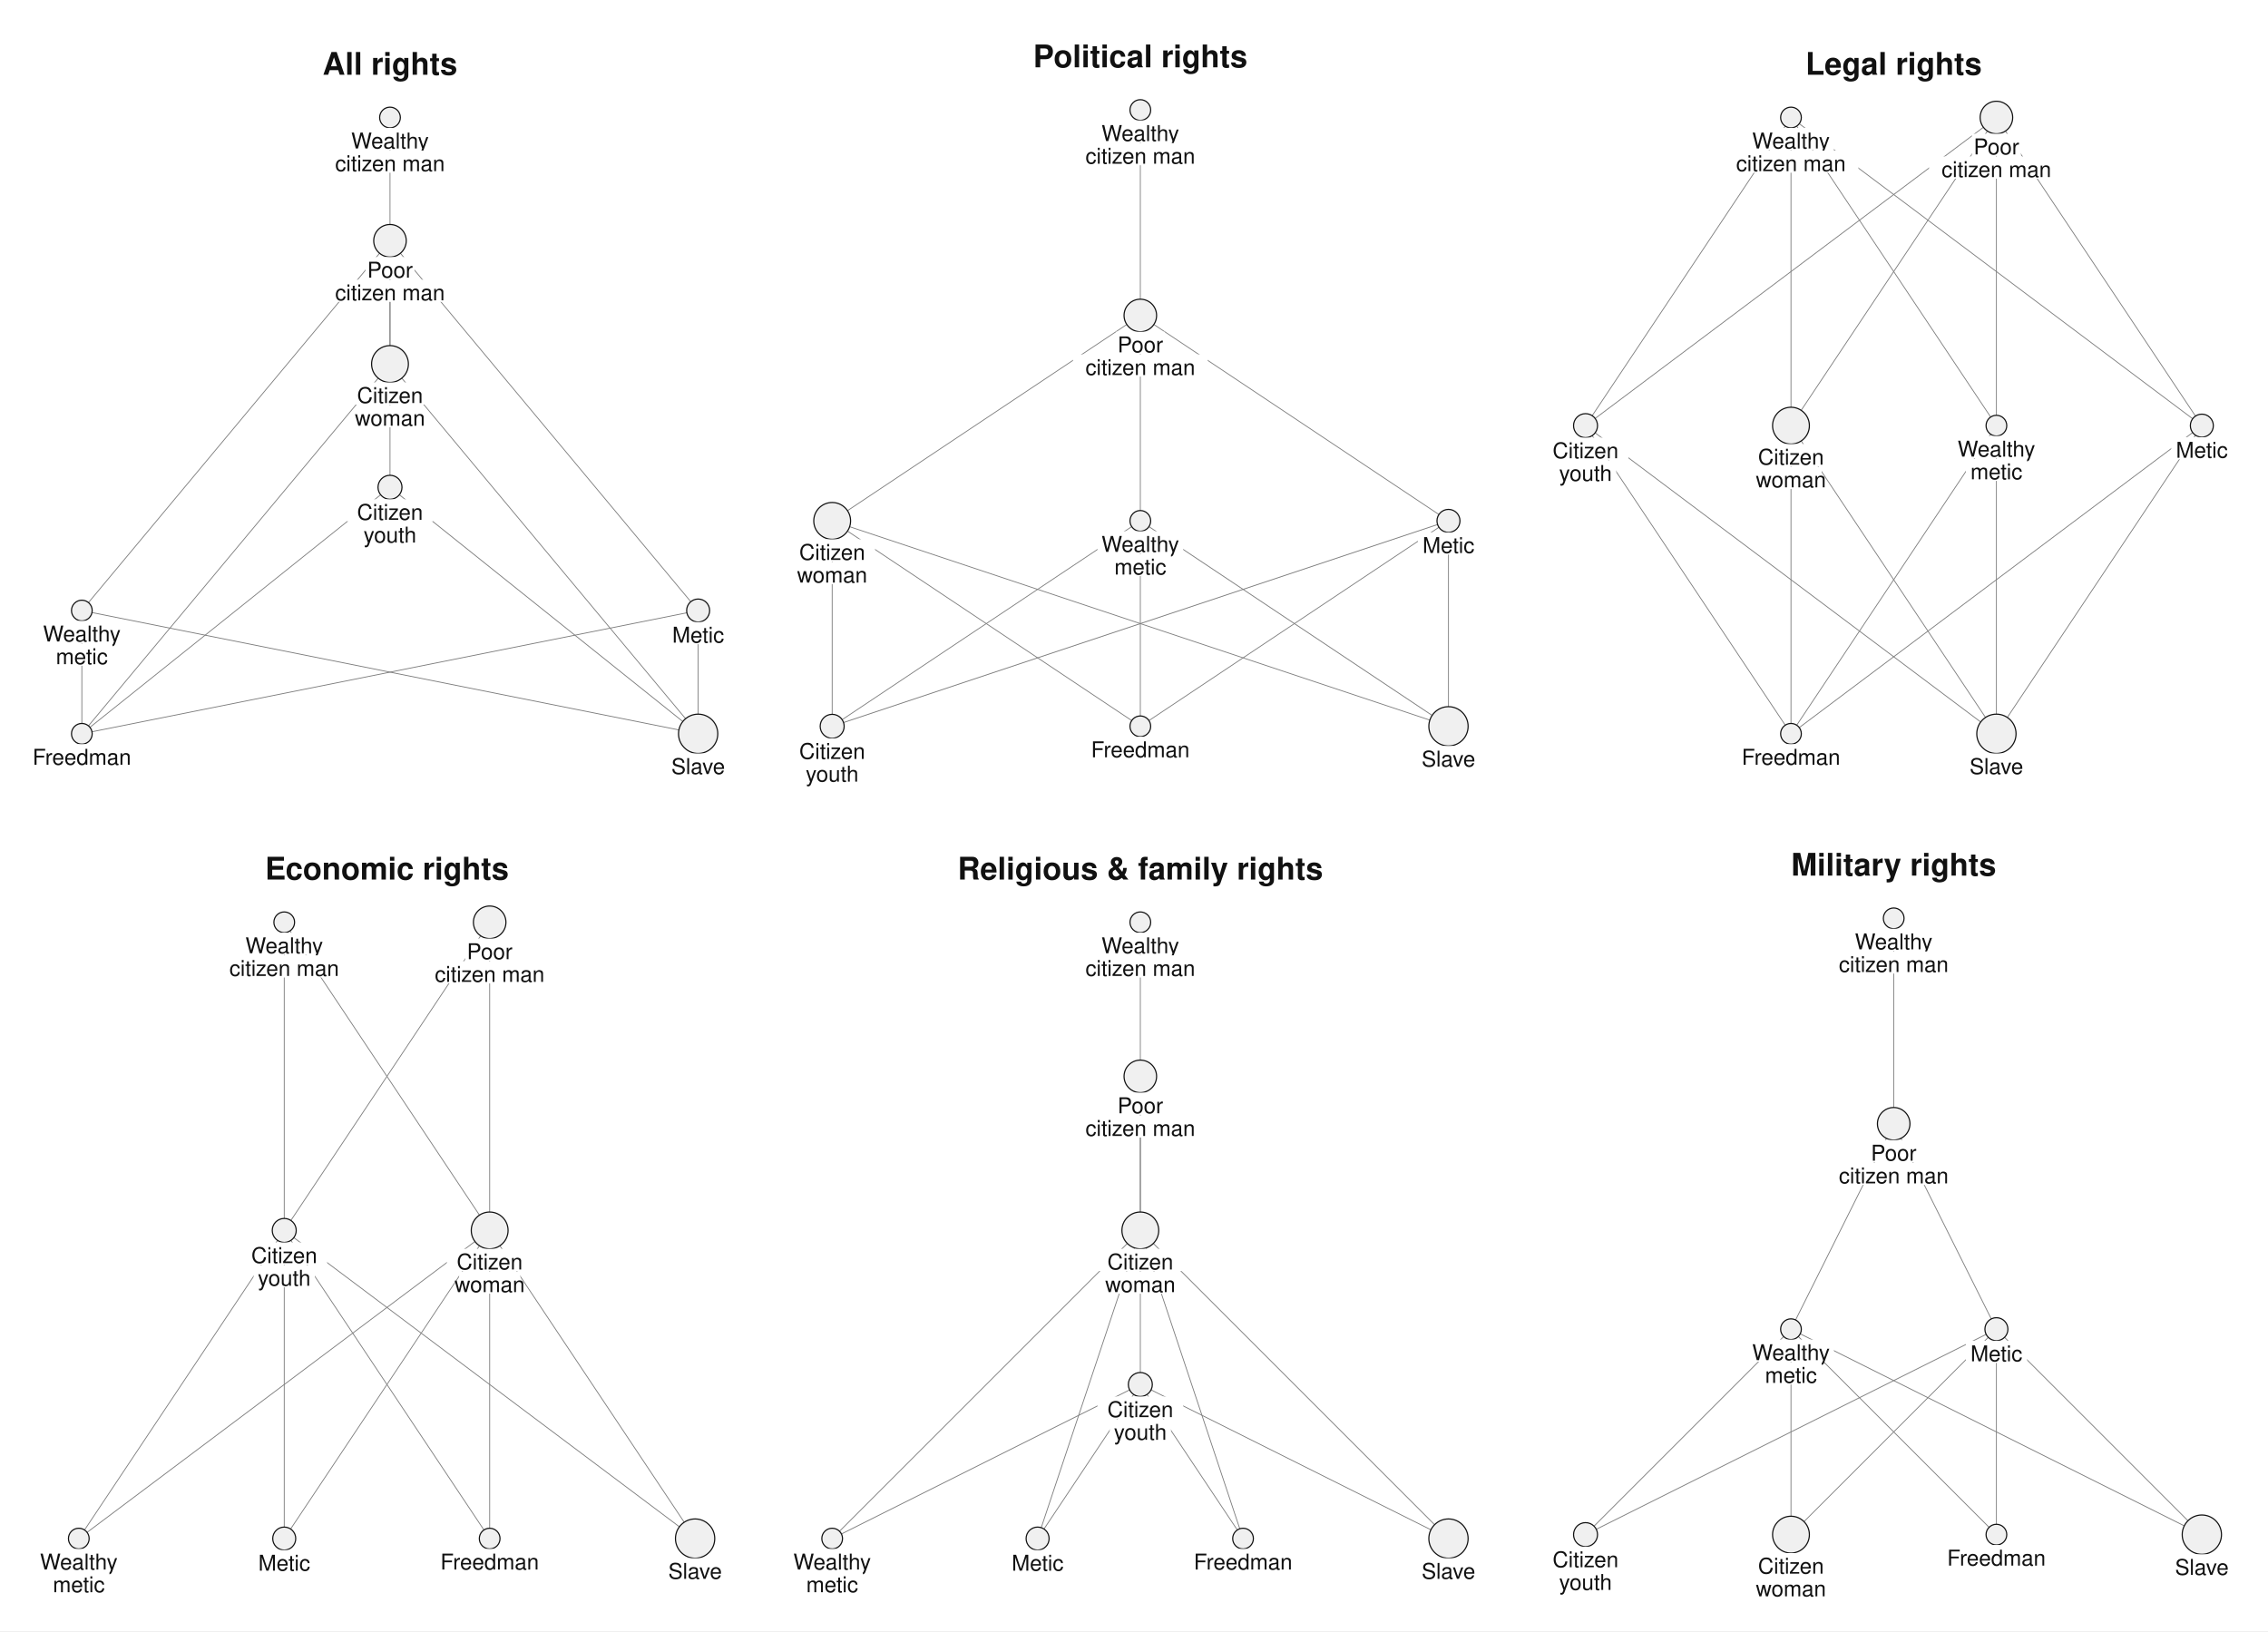
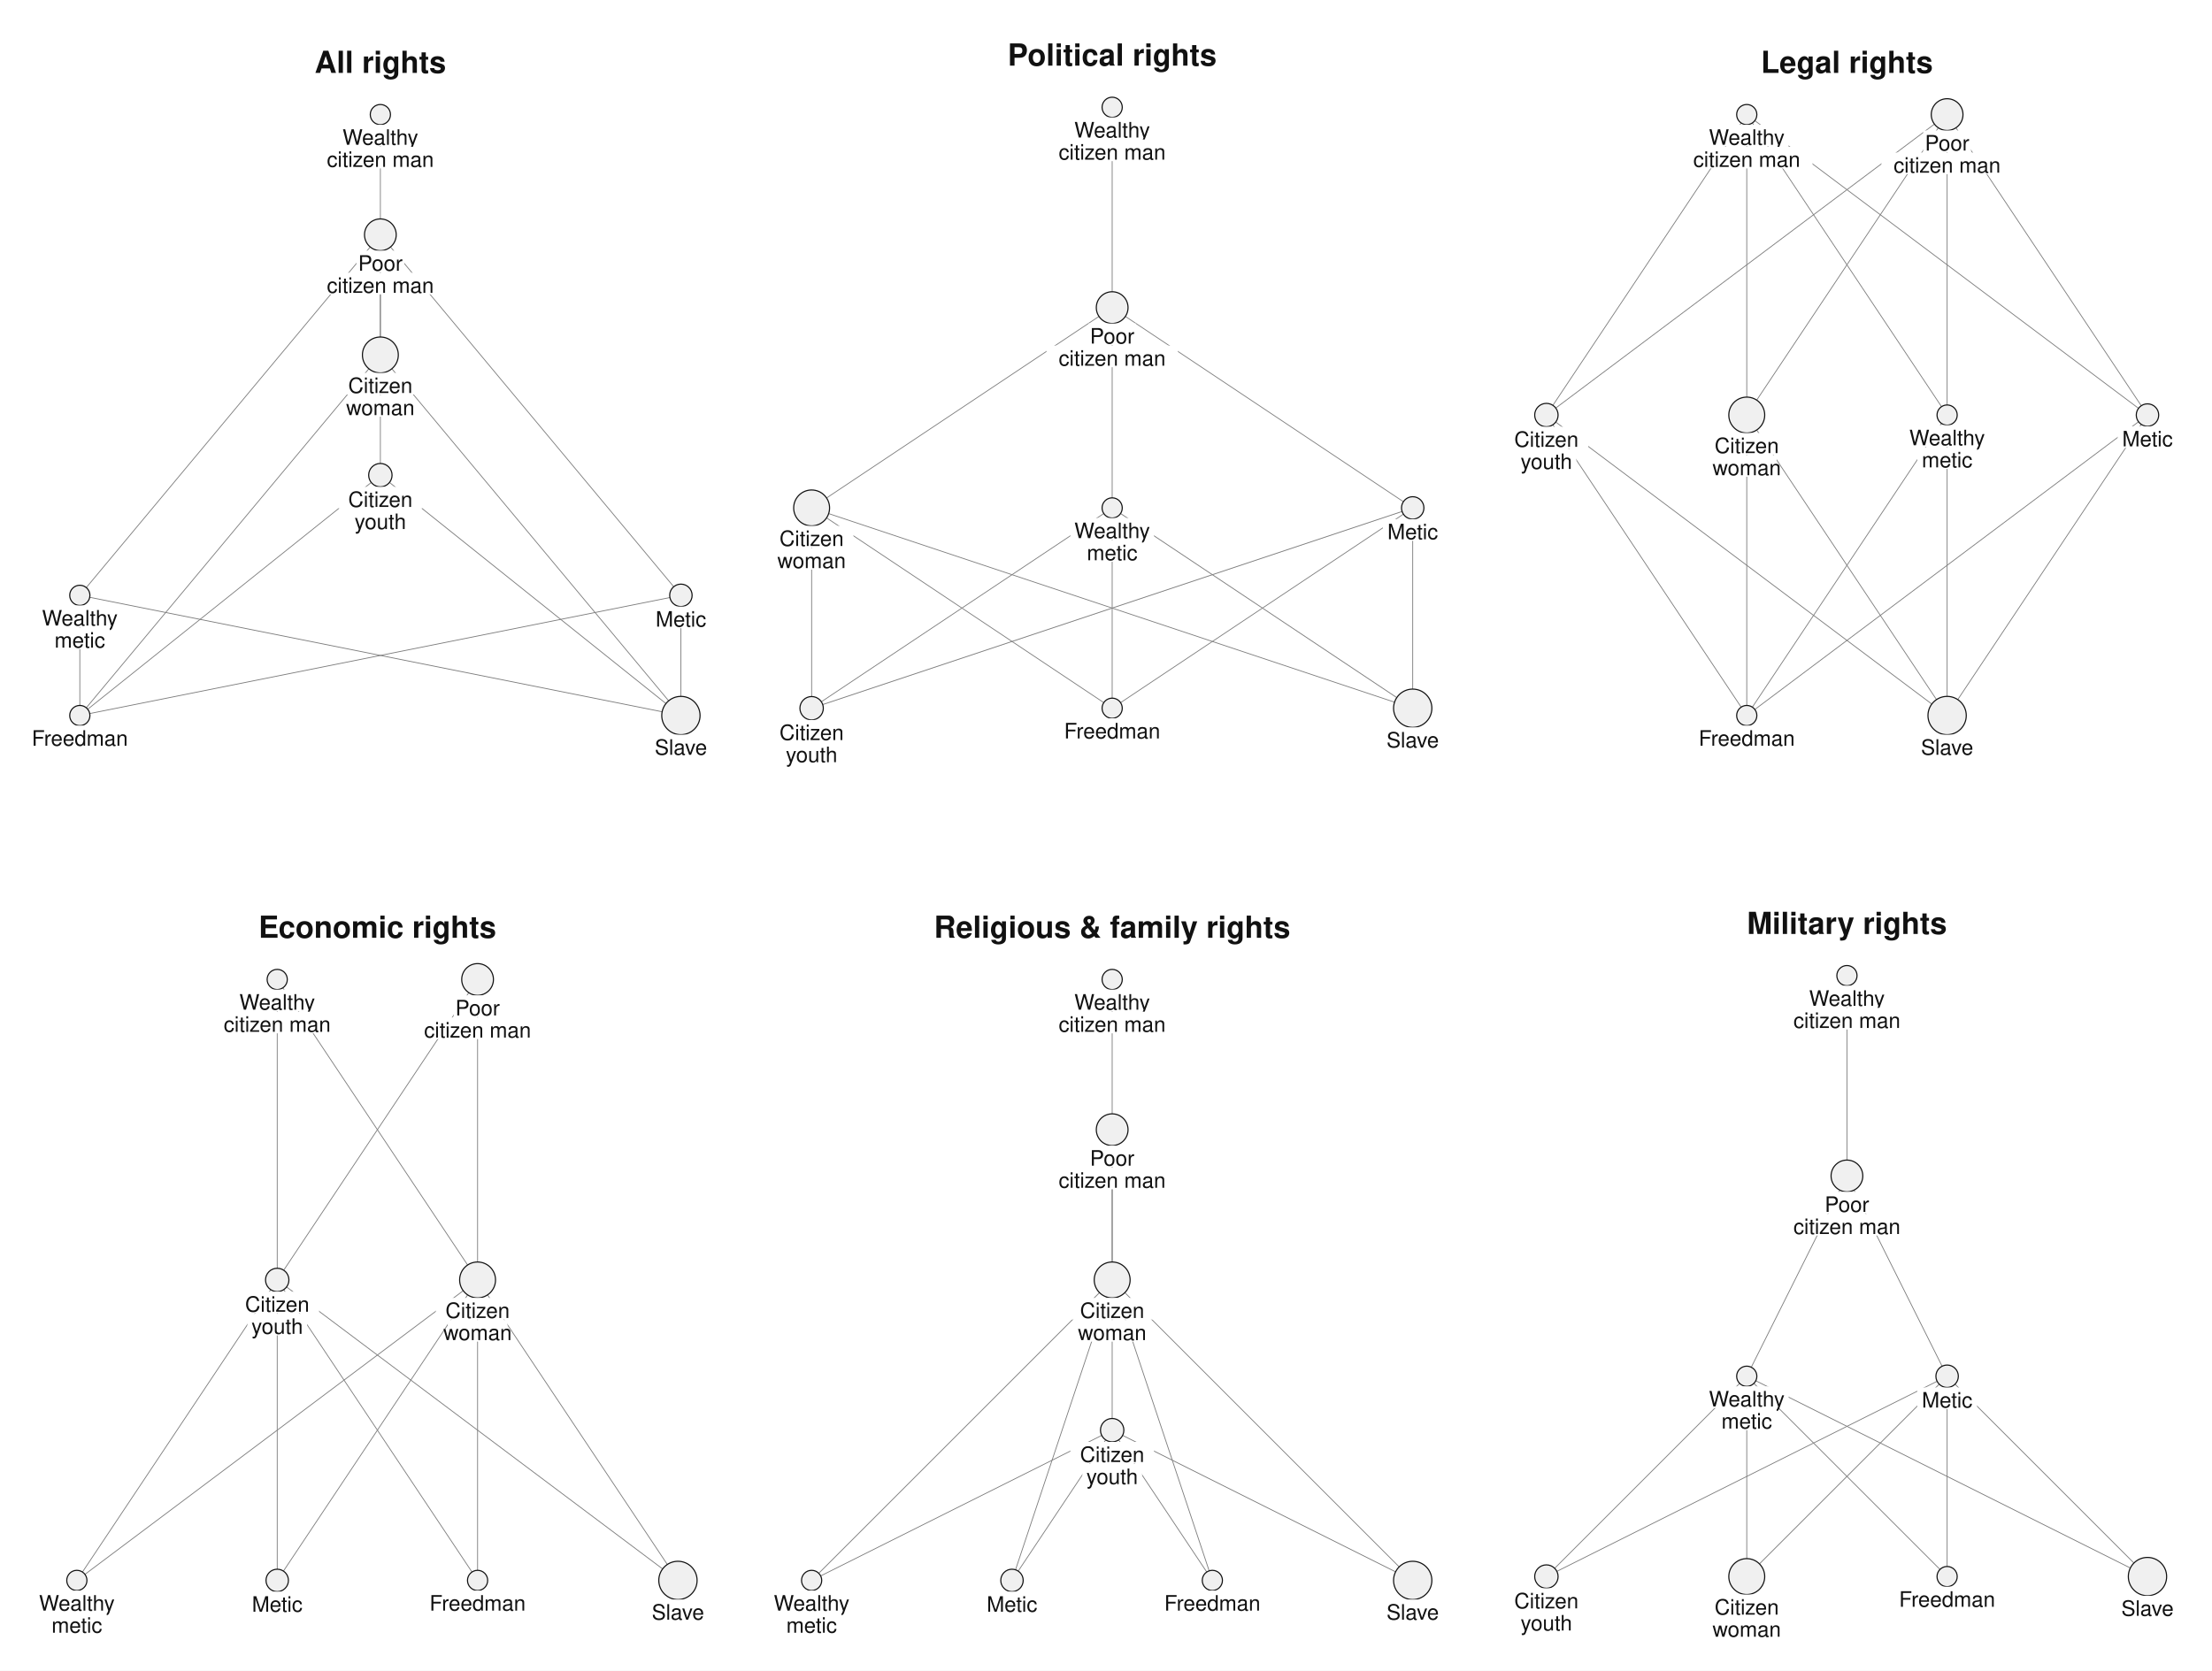
- <svg xmlns="http://www.w3.org/2000/svg" width="2760" height="1985" viewBox="0 0 2760 1985" font-family="Helvetica Neue, Helvetica, Arial, sans-serif" fill="#111111">
-   <rect x="0" y="0" width="2760" height="1985" fill="#fff" />
+ <svg xmlns="http://www.w3.org/2000/svg" width="2760" height="2085" viewBox="0 0 2760 2085" font-family="Helvetica Neue, Helvetica, Arial, sans-serif" fill="#111111">
+   <rect x="0" y="0" width="2760" height="2085" fill="#fff" />
  <g transform="translate(99.6 3.0)">
    <text x="375.0" y="88" font-size="38.0" font-weight="700" text-anchor="middle">All rights</text>
    <line x1="375.0" y1="140.0" x2="375.0" y2="290.0" stroke="#7d7d7d" stroke-width="1" />
    <line x1="375.0" y1="290.0" x2="375.0" y2="590.0" stroke="#7d7d7d" stroke-width="1" />
    <line x1="375.0" y1="290.0" x2="375.0" y2="440.0" stroke="#7d7d7d" stroke-width="1" />
    <line x1="375.0" y1="290.0" x2="0.0" y2="740.0" stroke="#7d7d7d" stroke-width="1" />
    <line x1="375.0" y1="290.0" x2="750.0" y2="740.0" stroke="#7d7d7d" stroke-width="1" />
    <line x1="375.0" y1="590.0" x2="0.0" y2="890.0" stroke="#7d7d7d" stroke-width="1" />
    <line x1="375.0" y1="440.0" x2="0.0" y2="890.0" stroke="#7d7d7d" stroke-width="1" />
    <line x1="0.0" y1="740.0" x2="0.0" y2="890.0" stroke="#7d7d7d" stroke-width="1" />
    <line x1="750.0" y1="740.0" x2="0.0" y2="890.0" stroke="#7d7d7d" stroke-width="1" />
    <line x1="375.0" y1="590.0" x2="750.0" y2="890.0" stroke="#7d7d7d" stroke-width="1" />
    <line x1="375.0" y1="440.0" x2="750.0" y2="890.0" stroke="#7d7d7d" stroke-width="1" />
    <line x1="0.0" y1="740.0" x2="750.0" y2="890.0" stroke="#7d7d7d" stroke-width="1" />
    <line x1="750.0" y1="740.0" x2="750.0" y2="890.0" stroke="#7d7d7d" stroke-width="1" />
    <circle cx="375.0" cy="140.0" r="12.6" fill="#f0f0f0" stroke="#111111" stroke-width="1.4" />
    <rect x="322.9" y="152.6" width="104.3" height="27" fill="#fff" />
    <text x="375.0" y="177.7" font-size="26.6" text-anchor="middle">Wealthy</text>
    <rect x="293.1" y="180.2" width="163.9" height="27" fill="#fff" />
    <text x="375.0" y="205.3" font-size="26.6" text-anchor="middle">citizen man</text>
    <circle cx="375.0" cy="290.0" r="19.8" fill="#f0f0f0" stroke="#111111" stroke-width="1.4" />
    <rect x="345.2" y="309.8" width="59.6" height="27" fill="#fff" />
    <text x="375.0" y="334.9" font-size="26.6" text-anchor="middle">Poor</text>
    <rect x="293.1" y="337.4" width="163.9" height="27" fill="#fff" />
    <text x="375.0" y="362.5" font-size="26.6" text-anchor="middle">citizen man</text>
    <circle cx="375.0" cy="590.0" r="14.6" fill="#f0f0f0" stroke="#111111" stroke-width="1.4" />
    <rect x="322.9" y="604.6" width="104.3" height="27" fill="#fff" />
    <text x="375.0" y="629.7" font-size="26.6" text-anchor="middle">Citizen</text>
    <rect x="337.8" y="632.2" width="74.5" height="27" fill="#fff" />
    <text x="375.0" y="657.3" font-size="26.6" text-anchor="middle">youth</text>
    <circle cx="375.0" cy="440.0" r="22.4" fill="#f0f0f0" stroke="#111111" stroke-width="1.4" />
    <rect x="322.9" y="462.4" width="104.3" height="27" fill="#fff" />
    <text x="375.0" y="487.5" font-size="26.6" text-anchor="middle">Citizen</text>
    <rect x="337.8" y="490.0" width="74.5" height="27" fill="#fff" />
    <text x="375.0" y="515.1" font-size="26.6" text-anchor="middle">woman</text>
    <circle cx="0.0" cy="740.0" r="12.6" fill="#f0f0f0" stroke="#111111" stroke-width="1.4" />
    <rect x="-52.1" y="752.6" width="104.3" height="27" fill="#fff" />
    <text x="0.0" y="777.7" font-size="26.6" text-anchor="middle">Wealthy</text>
    <rect x="-37.2" y="780.2" width="74.5" height="27" fill="#fff" />
    <text x="0.0" y="805.3" font-size="26.6" text-anchor="middle">metic</text>
    <circle cx="750.0" cy="740.0" r="14.0" fill="#f0f0f0" stroke="#111111" stroke-width="1.4" />
    <rect x="712.8" y="754.0" width="74.5" height="27" fill="#fff" />
    <text x="750.0" y="779.1" font-size="26.6" text-anchor="middle">Metic</text>
    <circle cx="0.0" cy="890.0" r="12.6" fill="#f0f0f0" stroke="#111111" stroke-width="1.4" />
    <rect x="-59.6" y="902.6" width="119.2" height="27" fill="#fff" />
    <text x="0.0" y="927.7" font-size="26.6" text-anchor="middle">Freedman</text>
    <circle cx="750.0" cy="890.0" r="23.9" fill="#f0f0f0" stroke="#111111" stroke-width="1.4" />
    <rect x="712.8" y="913.9" width="74.5" height="27" fill="#fff" />
    <text x="750.0" y="939.0" font-size="26.6" text-anchor="middle">Slave</text>
  </g>
  <g transform="translate(1012.7 -6.1)">
    <text x="375.0" y="88" font-size="38.0" font-weight="700" text-anchor="middle">Political rights</text>
    <line x1="375.0" y1="140.0" x2="375.0" y2="390.0" stroke="#7d7d7d" stroke-width="1" />
    <line x1="0.0" y1="640.0" x2="0.0" y2="890.0" stroke="#7d7d7d" stroke-width="1" />
    <line x1="375.0" y1="640.0" x2="0.0" y2="890.0" stroke="#7d7d7d" stroke-width="1" />
    <line x1="750.0" y1="640.0" x2="0.0" y2="890.0" stroke="#7d7d7d" stroke-width="1" />
    <line x1="375.0" y1="390.0" x2="0.0" y2="640.0" stroke="#7d7d7d" stroke-width="1" />
    <line x1="375.0" y1="390.0" x2="375.0" y2="640.0" stroke="#7d7d7d" stroke-width="1" />
    <line x1="375.0" y1="390.0" x2="750.0" y2="640.0" stroke="#7d7d7d" stroke-width="1" />
    <line x1="0.0" y1="640.0" x2="375.0" y2="890.0" stroke="#7d7d7d" stroke-width="1" />
    <line x1="375.0" y1="640.0" x2="375.0" y2="890.0" stroke="#7d7d7d" stroke-width="1" />
    <line x1="750.0" y1="640.0" x2="375.0" y2="890.0" stroke="#7d7d7d" stroke-width="1" />
    <line x1="0.0" y1="640.0" x2="750.0" y2="890.0" stroke="#7d7d7d" stroke-width="1" />
    <line x1="375.0" y1="640.0" x2="750.0" y2="890.0" stroke="#7d7d7d" stroke-width="1" />
    <line x1="750.0" y1="640.0" x2="750.0" y2="890.0" stroke="#7d7d7d" stroke-width="1" />
    <circle cx="375.0" cy="140.0" r="12.6" fill="#f0f0f0" stroke="#111111" stroke-width="1.4" />
    <rect x="322.9" y="152.6" width="104.3" height="27" fill="#fff" />
    <text x="375.0" y="177.7" font-size="26.6" text-anchor="middle">Wealthy</text>
    <rect x="293.1" y="180.2" width="163.9" height="27" fill="#fff" />
    <text x="375.0" y="205.3" font-size="26.6" text-anchor="middle">citizen man</text>
    <circle cx="375.0" cy="390.0" r="19.8" fill="#f0f0f0" stroke="#111111" stroke-width="1.4" />
    <rect x="345.2" y="409.8" width="59.6" height="27" fill="#fff" />
    <text x="375.0" y="434.9" font-size="26.6" text-anchor="middle">Poor</text>
    <rect x="293.1" y="437.4" width="163.9" height="27" fill="#fff" />
    <text x="375.0" y="462.5" font-size="26.6" text-anchor="middle">citizen man</text>
    <circle cx="0.0" cy="890.0" r="14.6" fill="#f0f0f0" stroke="#111111" stroke-width="1.4" />
    <rect x="-52.1" y="904.6" width="104.3" height="27" fill="#fff" />
    <text x="0.0" y="929.7" font-size="26.6" text-anchor="middle">Citizen</text>
    <rect x="-37.2" y="932.2" width="74.5" height="27" fill="#fff" />
    <text x="0.0" y="957.3" font-size="26.6" text-anchor="middle">youth</text>
    <circle cx="0.0" cy="640.0" r="22.4" fill="#f0f0f0" stroke="#111111" stroke-width="1.4" />
    <rect x="-52.1" y="662.4" width="104.3" height="27" fill="#fff" />
    <text x="0.0" y="687.5" font-size="26.6" text-anchor="middle">Citizen</text>
    <rect x="-37.2" y="690.0" width="74.5" height="27" fill="#fff" />
    <text x="0.0" y="715.1" font-size="26.6" text-anchor="middle">woman</text>
    <circle cx="375.0" cy="640.0" r="12.6" fill="#f0f0f0" stroke="#111111" stroke-width="1.4" />
    <rect x="322.9" y="652.6" width="104.3" height="27" fill="#fff" />
    <text x="375.0" y="677.7" font-size="26.6" text-anchor="middle">Wealthy</text>
    <rect x="337.8" y="680.2" width="74.5" height="27" fill="#fff" />
    <text x="375.0" y="705.3" font-size="26.6" text-anchor="middle">metic</text>
    <circle cx="750.0" cy="640.0" r="14.0" fill="#f0f0f0" stroke="#111111" stroke-width="1.4" />
    <rect x="712.8" y="654.0" width="74.5" height="27" fill="#fff" />
    <text x="750.0" y="679.1" font-size="26.6" text-anchor="middle">Metic</text>
    <circle cx="375.0" cy="890.0" r="12.6" fill="#f0f0f0" stroke="#111111" stroke-width="1.4" />
    <rect x="315.4" y="902.6" width="119.2" height="27" fill="#fff" />
    <text x="375.0" y="927.7" font-size="26.6" text-anchor="middle">Freedman</text>
    <circle cx="750.0" cy="890.0" r="23.9" fill="#f0f0f0" stroke="#111111" stroke-width="1.4" />
    <rect x="712.8" y="913.9" width="74.5" height="27" fill="#fff" />
    <text x="750.0" y="939.0" font-size="26.6" text-anchor="middle">Slave</text>
  </g>
  <g transform="translate(1929.5 3.0)">
    <text x="375.0" y="88" font-size="38.0" font-weight="700" text-anchor="middle">Legal rights</text>
    <line x1="250.0" y1="140.0" x2="0.0" y2="515.0" stroke="#7d7d7d" stroke-width="1" />
    <line x1="500.0" y1="140.0" x2="0.0" y2="515.0" stroke="#7d7d7d" stroke-width="1" />
    <line x1="250.0" y1="140.0" x2="250.0" y2="515.0" stroke="#7d7d7d" stroke-width="1" />
    <line x1="500.0" y1="140.0" x2="250.0" y2="515.0" stroke="#7d7d7d" stroke-width="1" />
    <line x1="250.0" y1="140.0" x2="500.0" y2="515.0" stroke="#7d7d7d" stroke-width="1" />
    <line x1="500.0" y1="140.0" x2="500.0" y2="515.0" stroke="#7d7d7d" stroke-width="1" />
    <line x1="250.0" y1="140.0" x2="750.0" y2="515.0" stroke="#7d7d7d" stroke-width="1" />
    <line x1="500.0" y1="140.0" x2="750.0" y2="515.0" stroke="#7d7d7d" stroke-width="1" />
    <line x1="0.0" y1="515.0" x2="250.0" y2="890.0" stroke="#7d7d7d" stroke-width="1" />
    <line x1="250.0" y1="515.0" x2="250.0" y2="890.0" stroke="#7d7d7d" stroke-width="1" />
    <line x1="500.0" y1="515.0" x2="250.0" y2="890.0" stroke="#7d7d7d" stroke-width="1" />
    <line x1="750.0" y1="515.0" x2="250.0" y2="890.0" stroke="#7d7d7d" stroke-width="1" />
    <line x1="0.0" y1="515.0" x2="500.0" y2="890.0" stroke="#7d7d7d" stroke-width="1" />
    <line x1="250.0" y1="515.0" x2="500.0" y2="890.0" stroke="#7d7d7d" stroke-width="1" />
    <line x1="500.0" y1="515.0" x2="500.0" y2="890.0" stroke="#7d7d7d" stroke-width="1" />
    <line x1="750.0" y1="515.0" x2="500.0" y2="890.0" stroke="#7d7d7d" stroke-width="1" />
    <circle cx="250.0" cy="140.0" r="12.6" fill="#f0f0f0" stroke="#111111" stroke-width="1.4" />
    <rect x="197.9" y="152.6" width="104.3" height="27" fill="#fff" />
    <text x="250.0" y="177.7" font-size="26.6" text-anchor="middle">Wealthy</text>
    <rect x="168.1" y="180.2" width="163.9" height="27" fill="#fff" />
    <text x="250.0" y="205.3" font-size="26.6" text-anchor="middle">citizen man</text>
    <circle cx="500.0" cy="140.0" r="19.8" fill="#f0f0f0" stroke="#111111" stroke-width="1.4" />
    <rect x="470.2" y="159.8" width="59.6" height="27" fill="#fff" />
    <text x="500.0" y="184.9" font-size="26.6" text-anchor="middle">Poor</text>
    <rect x="418.1" y="187.4" width="163.9" height="27" fill="#fff" />
    <text x="500.0" y="212.5" font-size="26.6" text-anchor="middle">citizen man</text>
    <circle cx="0.0" cy="515.0" r="14.6" fill="#f0f0f0" stroke="#111111" stroke-width="1.4" />
    <rect x="-52.1" y="529.6" width="104.3" height="27" fill="#fff" />
    <text x="0.0" y="554.7" font-size="26.6" text-anchor="middle">Citizen</text>
    <rect x="-37.2" y="557.2" width="74.5" height="27" fill="#fff" />
    <text x="0.0" y="582.3" font-size="26.6" text-anchor="middle">youth</text>
    <circle cx="250.0" cy="515.0" r="22.4" fill="#f0f0f0" stroke="#111111" stroke-width="1.4" />
    <rect x="197.9" y="537.4" width="104.3" height="27" fill="#fff" />
    <text x="250.0" y="562.5" font-size="26.6" text-anchor="middle">Citizen</text>
    <rect x="212.8" y="565.0" width="74.5" height="27" fill="#fff" />
    <text x="250.0" y="590.1" font-size="26.6" text-anchor="middle">woman</text>
    <circle cx="500.0" cy="515.0" r="12.6" fill="#f0f0f0" stroke="#111111" stroke-width="1.4" />
    <rect x="447.9" y="527.6" width="104.3" height="27" fill="#fff" />
    <text x="500.0" y="552.7" font-size="26.6" text-anchor="middle">Wealthy</text>
    <rect x="462.8" y="555.2" width="74.5" height="27" fill="#fff" />
    <text x="500.0" y="580.3" font-size="26.6" text-anchor="middle">metic</text>
    <circle cx="750.0" cy="515.0" r="14.0" fill="#f0f0f0" stroke="#111111" stroke-width="1.4" />
    <rect x="712.8" y="529.0" width="74.5" height="27" fill="#fff" />
    <text x="750.0" y="554.1" font-size="26.6" text-anchor="middle">Metic</text>
    <circle cx="250.0" cy="890.0" r="12.6" fill="#f0f0f0" stroke="#111111" stroke-width="1.4" />
    <rect x="190.4" y="902.6" width="119.2" height="27" fill="#fff" />
    <text x="250.0" y="927.7" font-size="26.6" text-anchor="middle">Freedman</text>
    <circle cx="500.0" cy="890.0" r="23.9" fill="#f0f0f0" stroke="#111111" stroke-width="1.4" />
    <rect x="462.8" y="913.9" width="74.5" height="27" fill="#fff" />
    <text x="500.0" y="939.0" font-size="26.6" text-anchor="middle">Slave</text>
  </g>
-   <g transform="translate(95.9 982.4)">
+   <g transform="translate(95.9 1082.4)">
    <text x="375.0" y="88" font-size="38.0" font-weight="700" text-anchor="middle">Economic rights</text>
    <line x1="250.0" y1="140.0" x2="250.0" y2="515.0" stroke="#7d7d7d" stroke-width="1" />
    <line x1="500.0" y1="140.0" x2="250.0" y2="515.0" stroke="#7d7d7d" stroke-width="1" />
    <line x1="250.0" y1="140.0" x2="500.0" y2="515.0" stroke="#7d7d7d" stroke-width="1" />
    <line x1="500.0" y1="140.0" x2="500.0" y2="515.0" stroke="#7d7d7d" stroke-width="1" />
    <line x1="250.0" y1="515.0" x2="0.0" y2="890.0" stroke="#7d7d7d" stroke-width="1" />
    <line x1="500.0" y1="515.0" x2="0.0" y2="890.0" stroke="#7d7d7d" stroke-width="1" />
    <line x1="250.0" y1="515.0" x2="250.0" y2="890.0" stroke="#7d7d7d" stroke-width="1" />
    <line x1="500.0" y1="515.0" x2="250.0" y2="890.0" stroke="#7d7d7d" stroke-width="1" />
    <line x1="250.0" y1="515.0" x2="500.0" y2="890.0" stroke="#7d7d7d" stroke-width="1" />
    <line x1="500.0" y1="515.0" x2="500.0" y2="890.0" stroke="#7d7d7d" stroke-width="1" />
    <line x1="250.0" y1="515.0" x2="750.0" y2="890.0" stroke="#7d7d7d" stroke-width="1" />
    <line x1="500.0" y1="515.0" x2="750.0" y2="890.0" stroke="#7d7d7d" stroke-width="1" />
    <circle cx="250.0" cy="140.0" r="12.6" fill="#f0f0f0" stroke="#111111" stroke-width="1.4" />
    <rect x="197.9" y="152.6" width="104.3" height="27" fill="#fff" />
    <text x="250.0" y="177.7" font-size="26.6" text-anchor="middle">Wealthy</text>
    <rect x="168.1" y="180.2" width="163.9" height="27" fill="#fff" />
    <text x="250.0" y="205.3" font-size="26.6" text-anchor="middle">citizen man</text>
    <circle cx="500.0" cy="140.0" r="19.8" fill="#f0f0f0" stroke="#111111" stroke-width="1.4" />
    <rect x="470.2" y="159.8" width="59.6" height="27" fill="#fff" />
    <text x="500.0" y="184.9" font-size="26.6" text-anchor="middle">Poor</text>
    <rect x="418.1" y="187.4" width="163.9" height="27" fill="#fff" />
    <text x="500.0" y="212.5" font-size="26.6" text-anchor="middle">citizen man</text>
    <circle cx="250.0" cy="515.0" r="14.6" fill="#f0f0f0" stroke="#111111" stroke-width="1.4" />
    <rect x="197.9" y="529.6" width="104.3" height="27" fill="#fff" />
    <text x="250.0" y="554.7" font-size="26.6" text-anchor="middle">Citizen</text>
    <rect x="212.8" y="557.2" width="74.5" height="27" fill="#fff" />
    <text x="250.0" y="582.3" font-size="26.6" text-anchor="middle">youth</text>
    <circle cx="500.0" cy="515.0" r="22.4" fill="#f0f0f0" stroke="#111111" stroke-width="1.4" />
    <rect x="447.9" y="537.4" width="104.3" height="27" fill="#fff" />
    <text x="500.0" y="562.5" font-size="26.6" text-anchor="middle">Citizen</text>
    <rect x="462.8" y="565.0" width="74.5" height="27" fill="#fff" />
    <text x="500.0" y="590.1" font-size="26.6" text-anchor="middle">woman</text>
    <circle cx="0.0" cy="890.0" r="12.6" fill="#f0f0f0" stroke="#111111" stroke-width="1.4" />
    <rect x="-52.1" y="902.6" width="104.3" height="27" fill="#fff" />
    <text x="0.0" y="927.7" font-size="26.6" text-anchor="middle">Wealthy</text>
    <rect x="-37.2" y="930.2" width="74.5" height="27" fill="#fff" />
    <text x="0.0" y="955.3" font-size="26.6" text-anchor="middle">metic</text>
    <circle cx="250.0" cy="890.0" r="14.0" fill="#f0f0f0" stroke="#111111" stroke-width="1.4" />
    <rect x="212.8" y="904.0" width="74.5" height="27" fill="#fff" />
    <text x="250.0" y="929.1" font-size="26.6" text-anchor="middle">Metic</text>
    <circle cx="500.0" cy="890.0" r="12.6" fill="#f0f0f0" stroke="#111111" stroke-width="1.4" />
    <rect x="440.4" y="902.6" width="119.2" height="27" fill="#fff" />
    <text x="500.0" y="927.7" font-size="26.6" text-anchor="middle">Freedman</text>
    <circle cx="750.0" cy="890.0" r="23.9" fill="#f0f0f0" stroke="#111111" stroke-width="1.4" />
    <rect x="712.8" y="913.9" width="74.5" height="27" fill="#fff" />
    <text x="750.0" y="939.0" font-size="26.6" text-anchor="middle">Slave</text>
  </g>
-   <g transform="translate(1012.7 982.4)">
+   <g transform="translate(1012.7 1082.4)">
    <text x="375.0" y="88" font-size="38.0" font-weight="700" text-anchor="middle">Religious &amp; family rights</text>
    <line x1="375.0" y1="140.0" x2="375.0" y2="327.5" stroke="#7d7d7d" stroke-width="1" />
    <line x1="375.0" y1="327.5" x2="375.0" y2="702.5" stroke="#7d7d7d" stroke-width="1" />
    <line x1="375.0" y1="327.5" x2="375.0" y2="515.0" stroke="#7d7d7d" stroke-width="1" />
    <line x1="375.0" y1="702.5" x2="0.0" y2="890.0" stroke="#7d7d7d" stroke-width="1" />
    <line x1="375.0" y1="515.0" x2="0.0" y2="890.0" stroke="#7d7d7d" stroke-width="1" />
    <line x1="375.0" y1="702.5" x2="250.0" y2="890.0" stroke="#7d7d7d" stroke-width="1" />
    <line x1="375.0" y1="515.0" x2="250.0" y2="890.0" stroke="#7d7d7d" stroke-width="1" />
    <line x1="375.0" y1="702.5" x2="500.0" y2="890.0" stroke="#7d7d7d" stroke-width="1" />
    <line x1="375.0" y1="515.0" x2="500.0" y2="890.0" stroke="#7d7d7d" stroke-width="1" />
    <line x1="375.0" y1="702.5" x2="750.0" y2="890.0" stroke="#7d7d7d" stroke-width="1" />
    <line x1="375.0" y1="515.0" x2="750.0" y2="890.0" stroke="#7d7d7d" stroke-width="1" />
    <circle cx="375.0" cy="140.0" r="12.6" fill="#f0f0f0" stroke="#111111" stroke-width="1.4" />
    <rect x="322.9" y="152.6" width="104.3" height="27" fill="#fff" />
    <text x="375.0" y="177.7" font-size="26.6" text-anchor="middle">Wealthy</text>
    <rect x="293.1" y="180.2" width="163.9" height="27" fill="#fff" />
    <text x="375.0" y="205.3" font-size="26.6" text-anchor="middle">citizen man</text>
    <circle cx="375.0" cy="327.5" r="19.8" fill="#f0f0f0" stroke="#111111" stroke-width="1.4" />
    <rect x="345.2" y="347.3" width="59.6" height="27" fill="#fff" />
    <text x="375.0" y="372.4" font-size="26.6" text-anchor="middle">Poor</text>
    <rect x="293.1" y="374.9" width="163.9" height="27" fill="#fff" />
    <text x="375.0" y="400.0" font-size="26.6" text-anchor="middle">citizen man</text>
    <circle cx="375.0" cy="702.5" r="14.6" fill="#f0f0f0" stroke="#111111" stroke-width="1.4" />
    <rect x="322.9" y="717.1" width="104.3" height="27" fill="#fff" />
    <text x="375.0" y="742.2" font-size="26.6" text-anchor="middle">Citizen</text>
    <rect x="337.8" y="744.7" width="74.5" height="27" fill="#fff" />
    <text x="375.0" y="769.8" font-size="26.6" text-anchor="middle">youth</text>
    <circle cx="375.0" cy="515.0" r="22.4" fill="#f0f0f0" stroke="#111111" stroke-width="1.4" />
    <rect x="322.9" y="537.4" width="104.3" height="27" fill="#fff" />
    <text x="375.0" y="562.5" font-size="26.6" text-anchor="middle">Citizen</text>
    <rect x="337.8" y="565.0" width="74.5" height="27" fill="#fff" />
    <text x="375.0" y="590.1" font-size="26.6" text-anchor="middle">woman</text>
    <circle cx="0.0" cy="890.0" r="12.6" fill="#f0f0f0" stroke="#111111" stroke-width="1.4" />
    <rect x="-52.1" y="902.6" width="104.3" height="27" fill="#fff" />
    <text x="0.0" y="927.7" font-size="26.6" text-anchor="middle">Wealthy</text>
    <rect x="-37.2" y="930.2" width="74.5" height="27" fill="#fff" />
    <text x="0.0" y="955.3" font-size="26.6" text-anchor="middle">metic</text>
    <circle cx="250.0" cy="890.0" r="14.0" fill="#f0f0f0" stroke="#111111" stroke-width="1.4" />
    <rect x="212.8" y="904.0" width="74.5" height="27" fill="#fff" />
    <text x="250.0" y="929.1" font-size="26.6" text-anchor="middle">Metic</text>
    <circle cx="500.0" cy="890.0" r="12.6" fill="#f0f0f0" stroke="#111111" stroke-width="1.4" />
    <rect x="440.4" y="902.6" width="119.2" height="27" fill="#fff" />
    <text x="500.0" y="927.7" font-size="26.6" text-anchor="middle">Freedman</text>
    <circle cx="750.0" cy="890.0" r="23.9" fill="#f0f0f0" stroke="#111111" stroke-width="1.4" />
    <rect x="712.8" y="913.9" width="74.5" height="27" fill="#fff" />
    <text x="750.0" y="939.0" font-size="26.6" text-anchor="middle">Slave</text>
  </g>
-   <g transform="translate(1929.5 977.6)">
+   <g transform="translate(1929.5 1077.6)">
    <text x="375.0" y="88" font-size="38.0" font-weight="700" text-anchor="middle">Military rights</text>
    <line x1="375.0" y1="140.0" x2="375.0" y2="390.0" stroke="#7d7d7d" stroke-width="1" />
    <line x1="250.0" y1="640.0" x2="0.0" y2="890.0" stroke="#7d7d7d" stroke-width="1" />
    <line x1="500.0" y1="640.0" x2="0.0" y2="890.0" stroke="#7d7d7d" stroke-width="1" />
    <line x1="250.0" y1="640.0" x2="250.0" y2="890.0" stroke="#7d7d7d" stroke-width="1" />
    <line x1="500.0" y1="640.0" x2="250.0" y2="890.0" stroke="#7d7d7d" stroke-width="1" />
    <line x1="375.0" y1="390.0" x2="250.0" y2="640.0" stroke="#7d7d7d" stroke-width="1" />
    <line x1="375.0" y1="390.0" x2="500.0" y2="640.0" stroke="#7d7d7d" stroke-width="1" />
    <line x1="250.0" y1="640.0" x2="500.0" y2="890.0" stroke="#7d7d7d" stroke-width="1" />
    <line x1="500.0" y1="640.0" x2="500.0" y2="890.0" stroke="#7d7d7d" stroke-width="1" />
    <line x1="250.0" y1="640.0" x2="750.0" y2="890.0" stroke="#7d7d7d" stroke-width="1" />
    <line x1="500.0" y1="640.0" x2="750.0" y2="890.0" stroke="#7d7d7d" stroke-width="1" />
    <circle cx="375.0" cy="140.0" r="12.6" fill="#f0f0f0" stroke="#111111" stroke-width="1.4" />
    <rect x="322.9" y="152.6" width="104.3" height="27" fill="#fff" />
    <text x="375.0" y="177.7" font-size="26.6" text-anchor="middle">Wealthy</text>
    <rect x="293.1" y="180.2" width="163.9" height="27" fill="#fff" />
    <text x="375.0" y="205.3" font-size="26.6" text-anchor="middle">citizen man</text>
    <circle cx="375.0" cy="390.0" r="19.8" fill="#f0f0f0" stroke="#111111" stroke-width="1.4" />
    <rect x="345.2" y="409.8" width="59.6" height="27" fill="#fff" />
    <text x="375.0" y="434.9" font-size="26.6" text-anchor="middle">Poor</text>
    <rect x="293.1" y="437.4" width="163.9" height="27" fill="#fff" />
    <text x="375.0" y="462.5" font-size="26.6" text-anchor="middle">citizen man</text>
    <circle cx="0.0" cy="890.0" r="14.6" fill="#f0f0f0" stroke="#111111" stroke-width="1.4" />
    <rect x="-52.1" y="904.6" width="104.3" height="27" fill="#fff" />
    <text x="0.0" y="929.7" font-size="26.6" text-anchor="middle">Citizen</text>
    <rect x="-37.2" y="932.2" width="74.5" height="27" fill="#fff" />
    <text x="0.0" y="957.3" font-size="26.6" text-anchor="middle">youth</text>
    <circle cx="250.0" cy="890.0" r="22.4" fill="#f0f0f0" stroke="#111111" stroke-width="1.4" />
    <rect x="197.9" y="912.4" width="104.3" height="27" fill="#fff" />
    <text x="250.0" y="937.5" font-size="26.6" text-anchor="middle">Citizen</text>
    <rect x="212.8" y="940.0" width="74.5" height="27" fill="#fff" />
    <text x="250.0" y="965.1" font-size="26.6" text-anchor="middle">woman</text>
    <circle cx="250.0" cy="640.0" r="12.6" fill="#f0f0f0" stroke="#111111" stroke-width="1.4" />
    <rect x="197.9" y="652.6" width="104.3" height="27" fill="#fff" />
    <text x="250.0" y="677.7" font-size="26.6" text-anchor="middle">Wealthy</text>
    <rect x="212.8" y="680.2" width="74.5" height="27" fill="#fff" />
    <text x="250.0" y="705.3" font-size="26.6" text-anchor="middle">metic</text>
    <circle cx="500.0" cy="640.0" r="14.0" fill="#f0f0f0" stroke="#111111" stroke-width="1.4" />
    <rect x="462.8" y="654.0" width="74.5" height="27" fill="#fff" />
    <text x="500.0" y="679.1" font-size="26.6" text-anchor="middle">Metic</text>
    <circle cx="500.0" cy="890.0" r="12.6" fill="#f0f0f0" stroke="#111111" stroke-width="1.4" />
    <rect x="440.4" y="902.6" width="119.2" height="27" fill="#fff" />
    <text x="500.0" y="927.7" font-size="26.6" text-anchor="middle">Freedman</text>
    <circle cx="750.0" cy="890.0" r="23.9" fill="#f0f0f0" stroke="#111111" stroke-width="1.4" />
    <rect x="712.8" y="913.9" width="74.5" height="27" fill="#fff" />
    <text x="750.0" y="939.0" font-size="26.6" text-anchor="middle">Slave</text>
  </g>
</svg>
